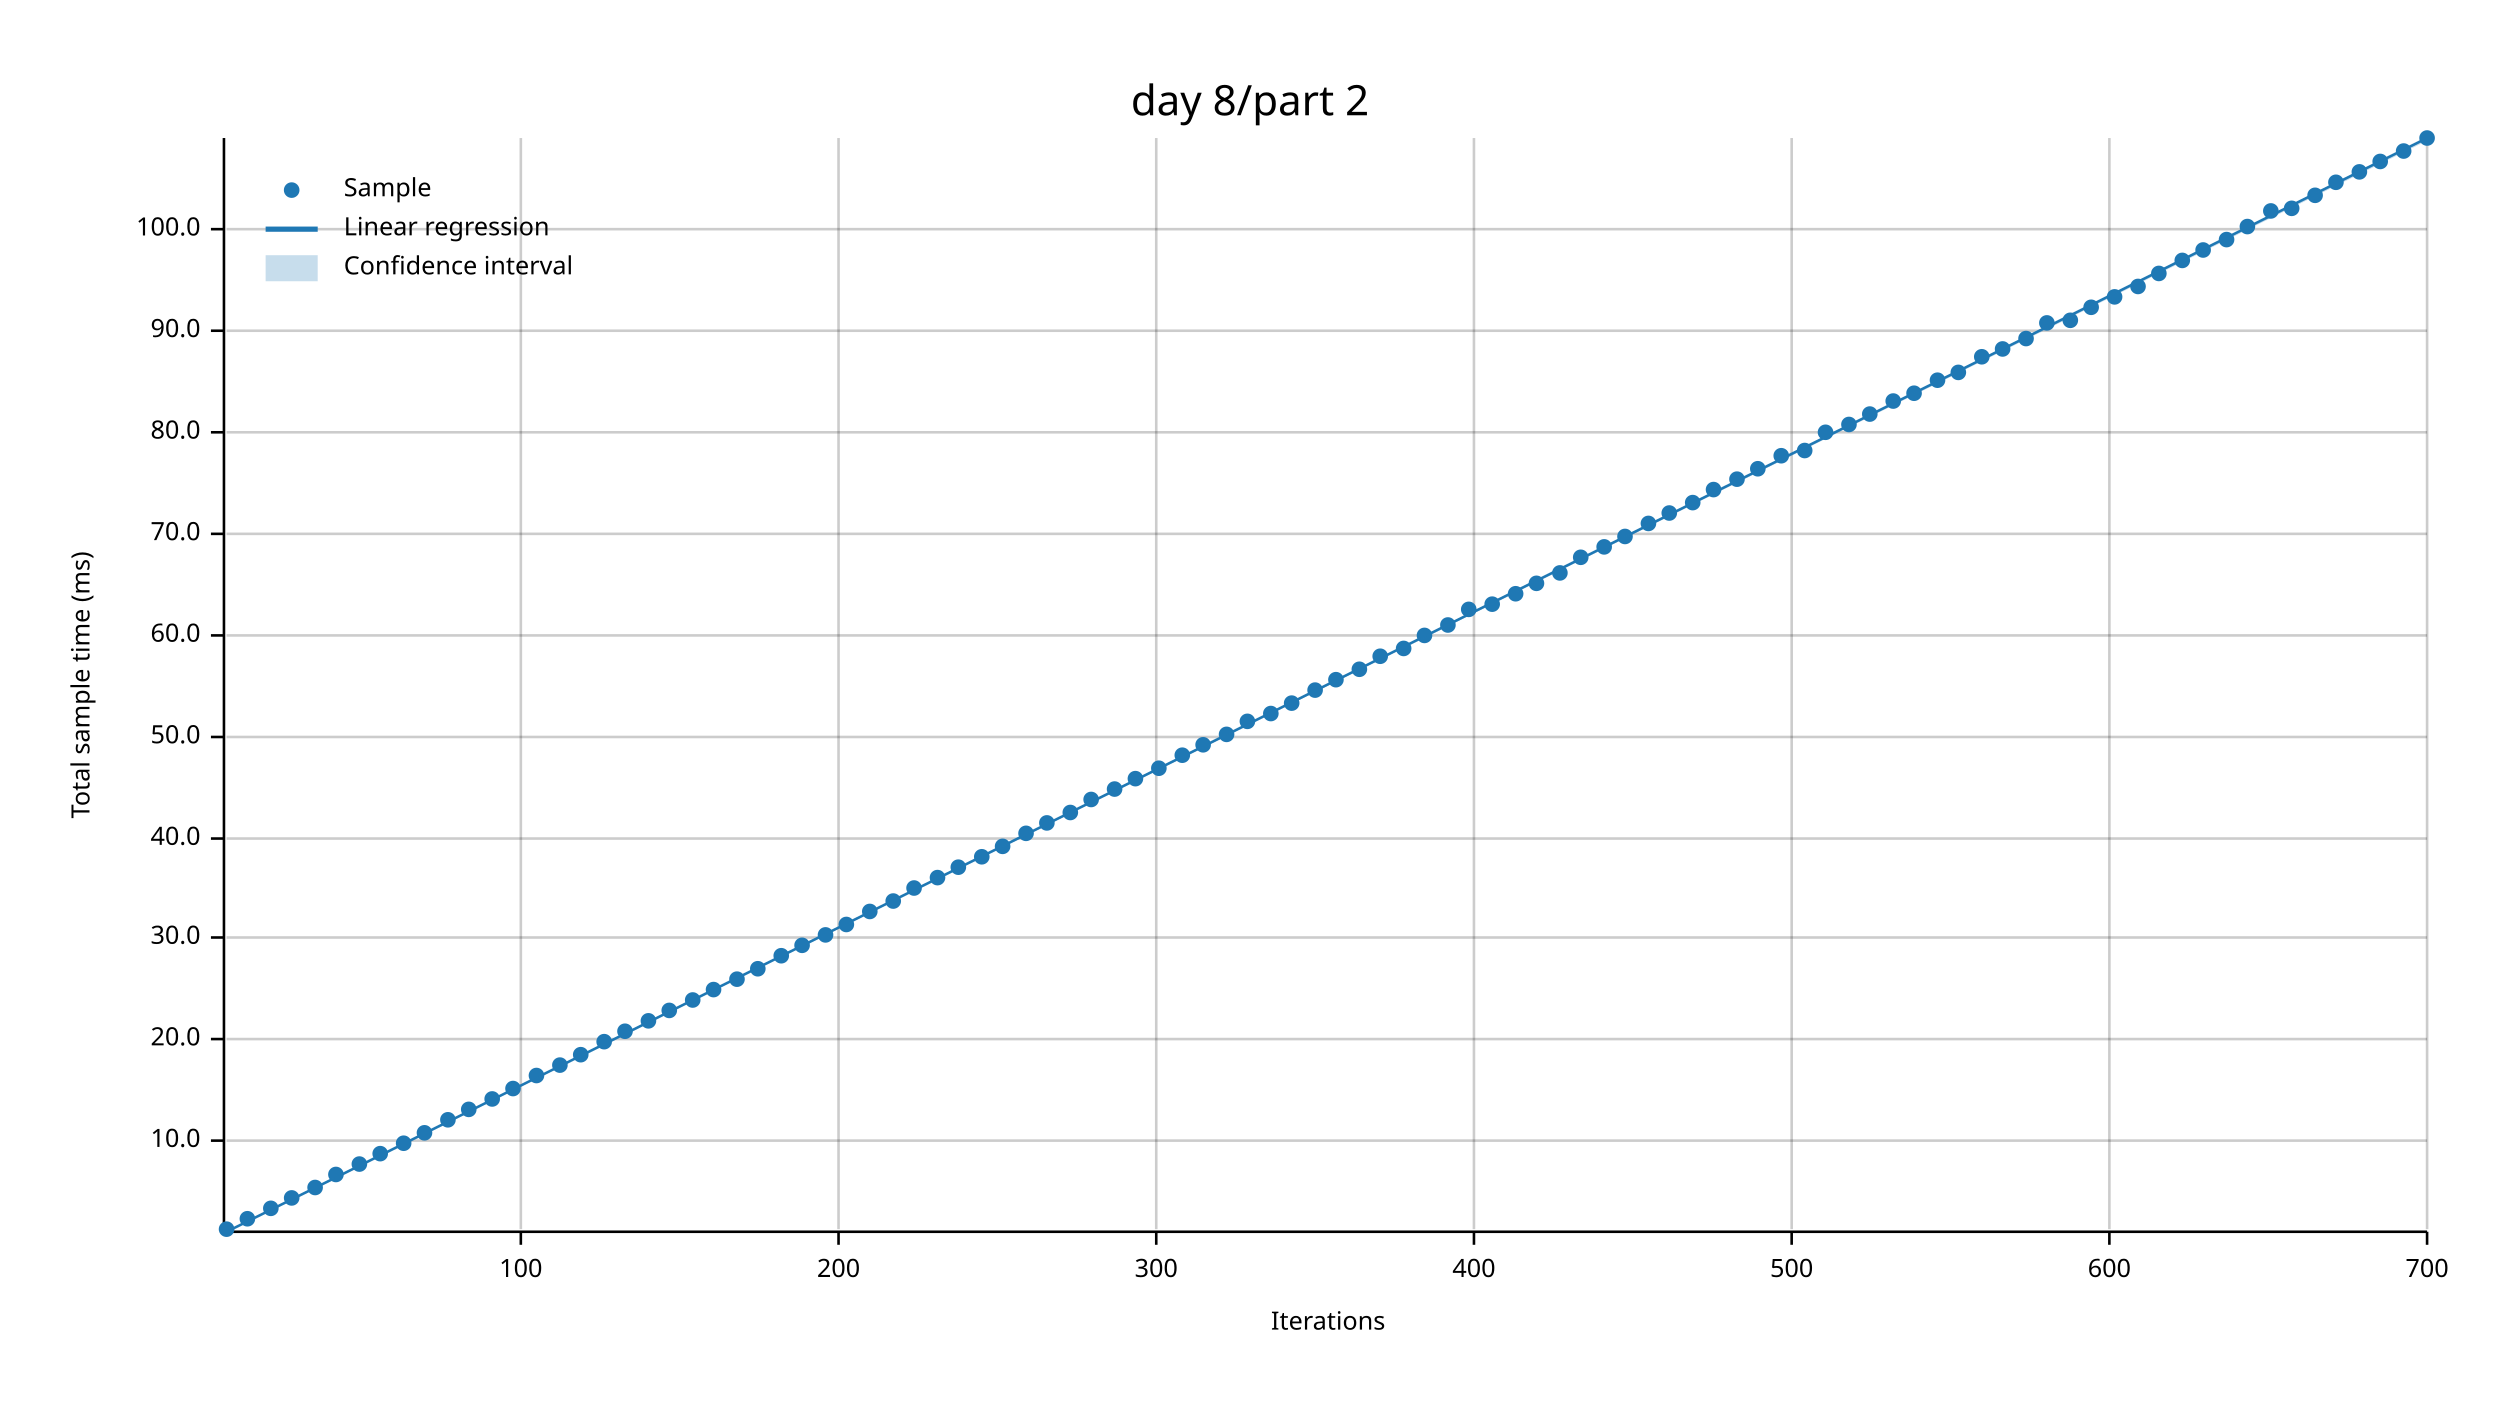
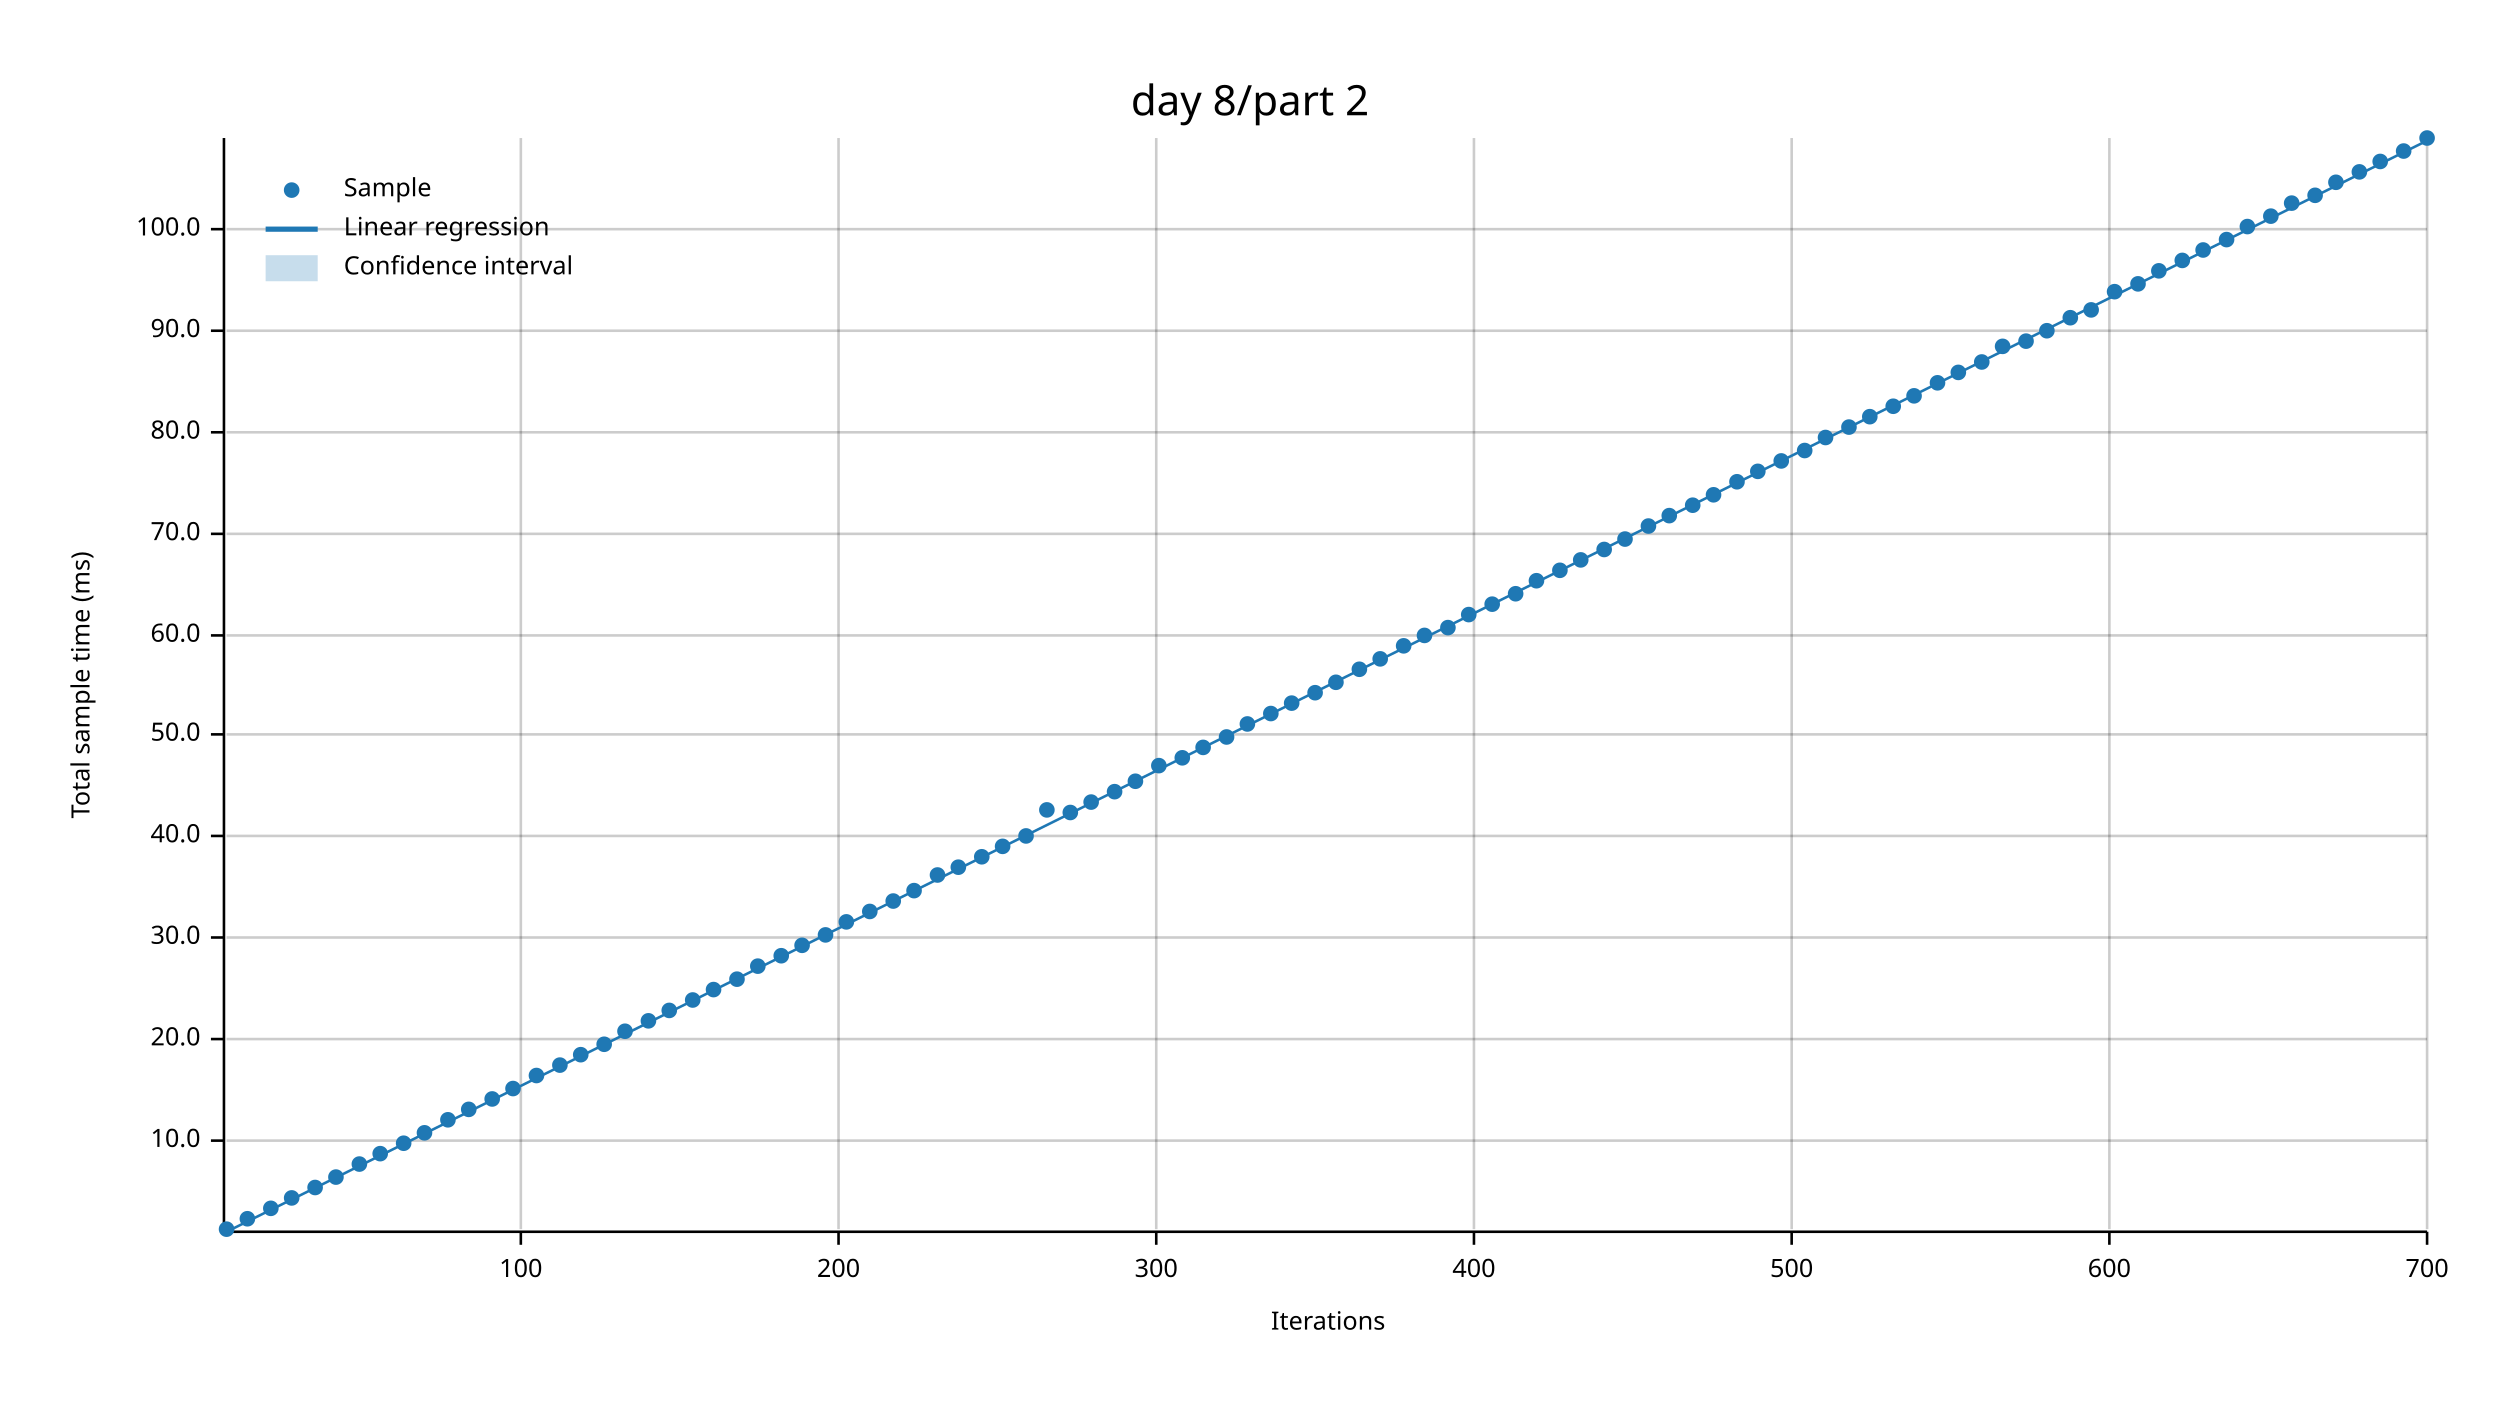
<svg xmlns="http://www.w3.org/2000/svg" width="960" height="540" viewBox="0 0 960 540">
  <text x="480" y="32" dy="0.76em" text-anchor="middle" font-family="sans-serif" font-size="16.129" opacity="1" fill="#000000">
day 8/part 2
</text>
  <text x="27" y="263" dy="0.76em" text-anchor="middle" font-family="sans-serif" font-size="9.677" opacity="1" fill="#000000" transform="rotate(270, 27, 263)">
Total sample time (ms)
</text>
  <text x="510" y="513" dy="-0.5ex" text-anchor="middle" font-family="sans-serif" font-size="9.677" opacity="1" fill="#000000">
Iterations
</text>
  <line opacity="0.2" stroke="#000000" stroke-width="1" x1="200" y1="472" x2="200" y2="53" />
  <line opacity="0.2" stroke="#000000" stroke-width="1" x1="322" y1="472" x2="322" y2="53" />
  <line opacity="0.2" stroke="#000000" stroke-width="1" x1="444" y1="472" x2="444" y2="53" />
  <line opacity="0.2" stroke="#000000" stroke-width="1" x1="566" y1="472" x2="566" y2="53" />
  <line opacity="0.2" stroke="#000000" stroke-width="1" x1="688" y1="472" x2="688" y2="53" />
  <line opacity="0.2" stroke="#000000" stroke-width="1" x1="810" y1="472" x2="810" y2="53" />
  <line opacity="0.2" stroke="#000000" stroke-width="1" x1="932" y1="472" x2="932" y2="53" />
  <line opacity="0.2" stroke="#000000" stroke-width="1" x1="87" y1="438" x2="932" y2="438" />
  <line opacity="0.2" stroke="#000000" stroke-width="1" x1="87" y1="399" x2="932" y2="399" />
  <line opacity="0.2" stroke="#000000" stroke-width="1" x1="87" y1="360" x2="932" y2="360" />
-   <line opacity="0.2" stroke="#000000" stroke-width="1" x1="87" y1="322" x2="932" y2="322" />
-   <line opacity="0.2" stroke="#000000" stroke-width="1" x1="87" y1="283" x2="932" y2="283" />
+   <line opacity="0.2" stroke="#000000" stroke-width="1" x1="87" y1="321" x2="932" y2="321" />
+   <line opacity="0.2" stroke="#000000" stroke-width="1" x1="87" y1="282" x2="932" y2="282" />
  <line opacity="0.2" stroke="#000000" stroke-width="1" x1="87" y1="244" x2="932" y2="244" />
  <line opacity="0.2" stroke="#000000" stroke-width="1" x1="87" y1="205" x2="932" y2="205" />
  <line opacity="0.2" stroke="#000000" stroke-width="1" x1="87" y1="166" x2="932" y2="166" />
  <line opacity="0.2" stroke="#000000" stroke-width="1" x1="87" y1="127" x2="932" y2="127" />
  <line opacity="0.2" stroke="#000000" stroke-width="1" x1="87" y1="88" x2="932" y2="88" />
  <polyline fill="none" opacity="1" stroke="#000000" stroke-width="1" points="86,53 86,472 " />
  <text x="77" y="438" dy="0.5ex" text-anchor="end" font-family="sans-serif" font-size="9.677" opacity="1" fill="#000000">
10.0
</text>
  <polyline fill="none" opacity="1" stroke="#000000" stroke-width="1" points="81,438 86,438 " />
  <text x="77" y="399" dy="0.5ex" text-anchor="end" font-family="sans-serif" font-size="9.677" opacity="1" fill="#000000">
20.0
</text>
  <polyline fill="none" opacity="1" stroke="#000000" stroke-width="1" points="81,399 86,399 " />
  <text x="77" y="360" dy="0.5ex" text-anchor="end" font-family="sans-serif" font-size="9.677" opacity="1" fill="#000000">
30.0
</text>
  <polyline fill="none" opacity="1" stroke="#000000" stroke-width="1" points="81,360 86,360 " />
-   <text x="77" y="322" dy="0.5ex" text-anchor="end" font-family="sans-serif" font-size="9.677" opacity="1" fill="#000000">
+   <text x="77" y="321" dy="0.5ex" text-anchor="end" font-family="sans-serif" font-size="9.677" opacity="1" fill="#000000">
40.0
</text>
-   <polyline fill="none" opacity="1" stroke="#000000" stroke-width="1" points="81,322 86,322 " />
-   <text x="77" y="283" dy="0.5ex" text-anchor="end" font-family="sans-serif" font-size="9.677" opacity="1" fill="#000000">
+   <polyline fill="none" opacity="1" stroke="#000000" stroke-width="1" points="81,321 86,321 " />
+   <text x="77" y="282" dy="0.5ex" text-anchor="end" font-family="sans-serif" font-size="9.677" opacity="1" fill="#000000">
50.0
</text>
-   <polyline fill="none" opacity="1" stroke="#000000" stroke-width="1" points="81,283 86,283 " />
+   <polyline fill="none" opacity="1" stroke="#000000" stroke-width="1" points="81,282 86,282 " />
  <text x="77" y="244" dy="0.5ex" text-anchor="end" font-family="sans-serif" font-size="9.677" opacity="1" fill="#000000">
60.0
</text>
  <polyline fill="none" opacity="1" stroke="#000000" stroke-width="1" points="81,244 86,244 " />
  <text x="77" y="205" dy="0.5ex" text-anchor="end" font-family="sans-serif" font-size="9.677" opacity="1" fill="#000000">
70.0
</text>
  <polyline fill="none" opacity="1" stroke="#000000" stroke-width="1" points="81,205 86,205 " />
  <text x="77" y="166" dy="0.5ex" text-anchor="end" font-family="sans-serif" font-size="9.677" opacity="1" fill="#000000">
80.0
</text>
  <polyline fill="none" opacity="1" stroke="#000000" stroke-width="1" points="81,166 86,166 " />
  <text x="77" y="127" dy="0.5ex" text-anchor="end" font-family="sans-serif" font-size="9.677" opacity="1" fill="#000000">
90.0
</text>
  <polyline fill="none" opacity="1" stroke="#000000" stroke-width="1" points="81,127 86,127 " />
  <text x="77" y="88" dy="0.5ex" text-anchor="end" font-family="sans-serif" font-size="9.677" opacity="1" fill="#000000">
100.0
</text>
  <polyline fill="none" opacity="1" stroke="#000000" stroke-width="1" points="81,88 86,88 " />
  <polyline fill="none" opacity="1" stroke="#000000" stroke-width="1" points="87,473 932,473 " />
  <text x="200" y="483" dy="0.76em" text-anchor="middle" font-family="sans-serif" font-size="9.677" opacity="1" fill="#000000">
100
</text>
  <polyline fill="none" opacity="1" stroke="#000000" stroke-width="1" points="200,473 200,478 " />
  <text x="322" y="483" dy="0.76em" text-anchor="middle" font-family="sans-serif" font-size="9.677" opacity="1" fill="#000000">
200
</text>
  <polyline fill="none" opacity="1" stroke="#000000" stroke-width="1" points="322,473 322,478 " />
  <text x="444" y="483" dy="0.76em" text-anchor="middle" font-family="sans-serif" font-size="9.677" opacity="1" fill="#000000">
300
</text>
  <polyline fill="none" opacity="1" stroke="#000000" stroke-width="1" points="444,473 444,478 " />
  <text x="566" y="483" dy="0.76em" text-anchor="middle" font-family="sans-serif" font-size="9.677" opacity="1" fill="#000000">
400
</text>
  <polyline fill="none" opacity="1" stroke="#000000" stroke-width="1" points="566,473 566,478 " />
  <text x="688" y="483" dy="0.76em" text-anchor="middle" font-family="sans-serif" font-size="9.677" opacity="1" fill="#000000">
500
</text>
  <polyline fill="none" opacity="1" stroke="#000000" stroke-width="1" points="688,473 688,478 " />
  <text x="810" y="483" dy="0.76em" text-anchor="middle" font-family="sans-serif" font-size="9.677" opacity="1" fill="#000000">
600
</text>
  <polyline fill="none" opacity="1" stroke="#000000" stroke-width="1" points="810,473 810,478 " />
  <text x="932" y="483" dy="0.76em" text-anchor="middle" font-family="sans-serif" font-size="9.677" opacity="1" fill="#000000">
700
</text>
  <polyline fill="none" opacity="1" stroke="#000000" stroke-width="1" points="932,473 932,478 " />
  <circle cx="87" cy="472" r="3" opacity="1" fill="#1F78B4" stroke="none" stroke-width="1" />
  <circle cx="95" cy="468" r="3" opacity="1" fill="#1F78B4" stroke="none" stroke-width="1" />
  <circle cx="104" cy="464" r="3" opacity="1" fill="#1F78B4" stroke="none" stroke-width="1" />
  <circle cx="112" cy="460" r="3" opacity="1" fill="#1F78B4" stroke="none" stroke-width="1" />
  <circle cx="121" cy="456" r="3" opacity="1" fill="#1F78B4" stroke="none" stroke-width="1" />
-   <circle cx="129" cy="451" r="3" opacity="1" fill="#1F78B4" stroke="none" stroke-width="1" />
+   <circle cx="129" cy="452" r="3" opacity="1" fill="#1F78B4" stroke="none" stroke-width="1" />
  <circle cx="138" cy="447" r="3" opacity="1" fill="#1F78B4" stroke="none" stroke-width="1" />
  <circle cx="146" cy="443" r="3" opacity="1" fill="#1F78B4" stroke="none" stroke-width="1" />
  <circle cx="155" cy="439" r="3" opacity="1" fill="#1F78B4" stroke="none" stroke-width="1" />
  <circle cx="163" cy="435" r="3" opacity="1" fill="#1F78B4" stroke="none" stroke-width="1" />
  <circle cx="172" cy="430" r="3" opacity="1" fill="#1F78B4" stroke="none" stroke-width="1" />
  <circle cx="180" cy="426" r="3" opacity="1" fill="#1F78B4" stroke="none" stroke-width="1" />
  <circle cx="189" cy="422" r="3" opacity="1" fill="#1F78B4" stroke="none" stroke-width="1" />
  <circle cx="197" cy="418" r="3" opacity="1" fill="#1F78B4" stroke="none" stroke-width="1" />
  <circle cx="206" cy="413" r="3" opacity="1" fill="#1F78B4" stroke="none" stroke-width="1" />
  <circle cx="215" cy="409" r="3" opacity="1" fill="#1F78B4" stroke="none" stroke-width="1" />
  <circle cx="223" cy="405" r="3" opacity="1" fill="#1F78B4" stroke="none" stroke-width="1" />
-   <circle cx="232" cy="400" r="3" opacity="1" fill="#1F78B4" stroke="none" stroke-width="1" />
+   <circle cx="232" cy="401" r="3" opacity="1" fill="#1F78B4" stroke="none" stroke-width="1" />
  <circle cx="240" cy="396" r="3" opacity="1" fill="#1F78B4" stroke="none" stroke-width="1" />
  <circle cx="249" cy="392" r="3" opacity="1" fill="#1F78B4" stroke="none" stroke-width="1" />
  <circle cx="257" cy="388" r="3" opacity="1" fill="#1F78B4" stroke="none" stroke-width="1" />
  <circle cx="266" cy="384" r="3" opacity="1" fill="#1F78B4" stroke="none" stroke-width="1" />
  <circle cx="274" cy="380" r="3" opacity="1" fill="#1F78B4" stroke="none" stroke-width="1" />
  <circle cx="283" cy="376" r="3" opacity="1" fill="#1F78B4" stroke="none" stroke-width="1" />
-   <circle cx="291" cy="372" r="3" opacity="1" fill="#1F78B4" stroke="none" stroke-width="1" />
+   <circle cx="291" cy="371" r="3" opacity="1" fill="#1F78B4" stroke="none" stroke-width="1" />
  <circle cx="300" cy="367" r="3" opacity="1" fill="#1F78B4" stroke="none" stroke-width="1" />
  <circle cx="308" cy="363" r="3" opacity="1" fill="#1F78B4" stroke="none" stroke-width="1" />
  <circle cx="317" cy="359" r="3" opacity="1" fill="#1F78B4" stroke="none" stroke-width="1" />
-   <circle cx="325" cy="355" r="3" opacity="1" fill="#1F78B4" stroke="none" stroke-width="1" />
+   <circle cx="325" cy="354" r="3" opacity="1" fill="#1F78B4" stroke="none" stroke-width="1" />
  <circle cx="334" cy="350" r="3" opacity="1" fill="#1F78B4" stroke="none" stroke-width="1" />
  <circle cx="343" cy="346" r="3" opacity="1" fill="#1F78B4" stroke="none" stroke-width="1" />
-   <circle cx="351" cy="341" r="3" opacity="1" fill="#1F78B4" stroke="none" stroke-width="1" />
-   <circle cx="360" cy="337" r="3" opacity="1" fill="#1F78B4" stroke="none" stroke-width="1" />
+   <circle cx="351" cy="342" r="3" opacity="1" fill="#1F78B4" stroke="none" stroke-width="1" />
+   <circle cx="360" cy="336" r="3" opacity="1" fill="#1F78B4" stroke="none" stroke-width="1" />
  <circle cx="368" cy="333" r="3" opacity="1" fill="#1F78B4" stroke="none" stroke-width="1" />
  <circle cx="377" cy="329" r="3" opacity="1" fill="#1F78B4" stroke="none" stroke-width="1" />
  <circle cx="385" cy="325" r="3" opacity="1" fill="#1F78B4" stroke="none" stroke-width="1" />
-   <circle cx="394" cy="320" r="3" opacity="1" fill="#1F78B4" stroke="none" stroke-width="1" />
-   <circle cx="402" cy="316" r="3" opacity="1" fill="#1F78B4" stroke="none" stroke-width="1" />
+   <circle cx="394" cy="321" r="3" opacity="1" fill="#1F78B4" stroke="none" stroke-width="1" />
+   <circle cx="402" cy="311" r="3" opacity="1" fill="#1F78B4" stroke="none" stroke-width="1" />
  <circle cx="411" cy="312" r="3" opacity="1" fill="#1F78B4" stroke="none" stroke-width="1" />
-   <circle cx="419" cy="307" r="3" opacity="1" fill="#1F78B4" stroke="none" stroke-width="1" />
-   <circle cx="428" cy="303" r="3" opacity="1" fill="#1F78B4" stroke="none" stroke-width="1" />
-   <circle cx="436" cy="299" r="3" opacity="1" fill="#1F78B4" stroke="none" stroke-width="1" />
-   <circle cx="445" cy="295" r="3" opacity="1" fill="#1F78B4" stroke="none" stroke-width="1" />
-   <circle cx="454" cy="290" r="3" opacity="1" fill="#1F78B4" stroke="none" stroke-width="1" />
-   <circle cx="462" cy="286" r="3" opacity="1" fill="#1F78B4" stroke="none" stroke-width="1" />
-   <circle cx="471" cy="282" r="3" opacity="1" fill="#1F78B4" stroke="none" stroke-width="1" />
-   <circle cx="479" cy="277" r="3" opacity="1" fill="#1F78B4" stroke="none" stroke-width="1" />
+   <circle cx="419" cy="308" r="3" opacity="1" fill="#1F78B4" stroke="none" stroke-width="1" />
+   <circle cx="428" cy="304" r="3" opacity="1" fill="#1F78B4" stroke="none" stroke-width="1" />
+   <circle cx="436" cy="300" r="3" opacity="1" fill="#1F78B4" stroke="none" stroke-width="1" />
+   <circle cx="445" cy="294" r="3" opacity="1" fill="#1F78B4" stroke="none" stroke-width="1" />
+   <circle cx="454" cy="291" r="3" opacity="1" fill="#1F78B4" stroke="none" stroke-width="1" />
+   <circle cx="462" cy="287" r="3" opacity="1" fill="#1F78B4" stroke="none" stroke-width="1" />
+   <circle cx="471" cy="283" r="3" opacity="1" fill="#1F78B4" stroke="none" stroke-width="1" />
+   <circle cx="479" cy="278" r="3" opacity="1" fill="#1F78B4" stroke="none" stroke-width="1" />
  <circle cx="488" cy="274" r="3" opacity="1" fill="#1F78B4" stroke="none" stroke-width="1" />
  <circle cx="496" cy="270" r="3" opacity="1" fill="#1F78B4" stroke="none" stroke-width="1" />
-   <circle cx="505" cy="265" r="3" opacity="1" fill="#1F78B4" stroke="none" stroke-width="1" />
-   <circle cx="513" cy="261" r="3" opacity="1" fill="#1F78B4" stroke="none" stroke-width="1" />
+   <circle cx="505" cy="266" r="3" opacity="1" fill="#1F78B4" stroke="none" stroke-width="1" />
+   <circle cx="513" cy="262" r="3" opacity="1" fill="#1F78B4" stroke="none" stroke-width="1" />
  <circle cx="522" cy="257" r="3" opacity="1" fill="#1F78B4" stroke="none" stroke-width="1" />
-   <circle cx="530" cy="252" r="3" opacity="1" fill="#1F78B4" stroke="none" stroke-width="1" />
-   <circle cx="539" cy="249" r="3" opacity="1" fill="#1F78B4" stroke="none" stroke-width="1" />
+   <circle cx="530" cy="253" r="3" opacity="1" fill="#1F78B4" stroke="none" stroke-width="1" />
+   <circle cx="539" cy="248" r="3" opacity="1" fill="#1F78B4" stroke="none" stroke-width="1" />
  <circle cx="547" cy="244" r="3" opacity="1" fill="#1F78B4" stroke="none" stroke-width="1" />
-   <circle cx="556" cy="240" r="3" opacity="1" fill="#1F78B4" stroke="none" stroke-width="1" />
-   <circle cx="564" cy="234" r="3" opacity="1" fill="#1F78B4" stroke="none" stroke-width="1" />
+   <circle cx="556" cy="241" r="3" opacity="1" fill="#1F78B4" stroke="none" stroke-width="1" />
+   <circle cx="564" cy="236" r="3" opacity="1" fill="#1F78B4" stroke="none" stroke-width="1" />
  <circle cx="573" cy="232" r="3" opacity="1" fill="#1F78B4" stroke="none" stroke-width="1" />
  <circle cx="582" cy="228" r="3" opacity="1" fill="#1F78B4" stroke="none" stroke-width="1" />
-   <circle cx="590" cy="224" r="3" opacity="1" fill="#1F78B4" stroke="none" stroke-width="1" />
-   <circle cx="599" cy="220" r="3" opacity="1" fill="#1F78B4" stroke="none" stroke-width="1" />
-   <circle cx="607" cy="214" r="3" opacity="1" fill="#1F78B4" stroke="none" stroke-width="1" />
-   <circle cx="616" cy="210" r="3" opacity="1" fill="#1F78B4" stroke="none" stroke-width="1" />
-   <circle cx="624" cy="206" r="3" opacity="1" fill="#1F78B4" stroke="none" stroke-width="1" />
-   <circle cx="633" cy="201" r="3" opacity="1" fill="#1F78B4" stroke="none" stroke-width="1" />
-   <circle cx="641" cy="197" r="3" opacity="1" fill="#1F78B4" stroke="none" stroke-width="1" />
-   <circle cx="650" cy="193" r="3" opacity="1" fill="#1F78B4" stroke="none" stroke-width="1" />
-   <circle cx="658" cy="188" r="3" opacity="1" fill="#1F78B4" stroke="none" stroke-width="1" />
-   <circle cx="667" cy="184" r="3" opacity="1" fill="#1F78B4" stroke="none" stroke-width="1" />
-   <circle cx="675" cy="180" r="3" opacity="1" fill="#1F78B4" stroke="none" stroke-width="1" />
-   <circle cx="684" cy="175" r="3" opacity="1" fill="#1F78B4" stroke="none" stroke-width="1" />
+   <circle cx="590" cy="223" r="3" opacity="1" fill="#1F78B4" stroke="none" stroke-width="1" />
+   <circle cx="599" cy="219" r="3" opacity="1" fill="#1F78B4" stroke="none" stroke-width="1" />
+   <circle cx="607" cy="215" r="3" opacity="1" fill="#1F78B4" stroke="none" stroke-width="1" />
+   <circle cx="616" cy="211" r="3" opacity="1" fill="#1F78B4" stroke="none" stroke-width="1" />
+   <circle cx="624" cy="207" r="3" opacity="1" fill="#1F78B4" stroke="none" stroke-width="1" />
+   <circle cx="633" cy="202" r="3" opacity="1" fill="#1F78B4" stroke="none" stroke-width="1" />
+   <circle cx="641" cy="198" r="3" opacity="1" fill="#1F78B4" stroke="none" stroke-width="1" />
+   <circle cx="650" cy="194" r="3" opacity="1" fill="#1F78B4" stroke="none" stroke-width="1" />
+   <circle cx="658" cy="190" r="3" opacity="1" fill="#1F78B4" stroke="none" stroke-width="1" />
+   <circle cx="667" cy="185" r="3" opacity="1" fill="#1F78B4" stroke="none" stroke-width="1" />
+   <circle cx="675" cy="181" r="3" opacity="1" fill="#1F78B4" stroke="none" stroke-width="1" />
+   <circle cx="684" cy="177" r="3" opacity="1" fill="#1F78B4" stroke="none" stroke-width="1" />
  <circle cx="693" cy="173" r="3" opacity="1" fill="#1F78B4" stroke="none" stroke-width="1" />
-   <circle cx="701" cy="166" r="3" opacity="1" fill="#1F78B4" stroke="none" stroke-width="1" />
-   <circle cx="710" cy="163" r="3" opacity="1" fill="#1F78B4" stroke="none" stroke-width="1" />
-   <circle cx="718" cy="159" r="3" opacity="1" fill="#1F78B4" stroke="none" stroke-width="1" />
-   <circle cx="727" cy="154" r="3" opacity="1" fill="#1F78B4" stroke="none" stroke-width="1" />
-   <circle cx="735" cy="151" r="3" opacity="1" fill="#1F78B4" stroke="none" stroke-width="1" />
-   <circle cx="744" cy="146" r="3" opacity="1" fill="#1F78B4" stroke="none" stroke-width="1" />
+   <circle cx="701" cy="168" r="3" opacity="1" fill="#1F78B4" stroke="none" stroke-width="1" />
+   <circle cx="710" cy="164" r="3" opacity="1" fill="#1F78B4" stroke="none" stroke-width="1" />
+   <circle cx="718" cy="160" r="3" opacity="1" fill="#1F78B4" stroke="none" stroke-width="1" />
+   <circle cx="727" cy="156" r="3" opacity="1" fill="#1F78B4" stroke="none" stroke-width="1" />
+   <circle cx="735" cy="152" r="3" opacity="1" fill="#1F78B4" stroke="none" stroke-width="1" />
+   <circle cx="744" cy="147" r="3" opacity="1" fill="#1F78B4" stroke="none" stroke-width="1" />
  <circle cx="752" cy="143" r="3" opacity="1" fill="#1F78B4" stroke="none" stroke-width="1" />
-   <circle cx="761" cy="137" r="3" opacity="1" fill="#1F78B4" stroke="none" stroke-width="1" />
-   <circle cx="769" cy="134" r="3" opacity="1" fill="#1F78B4" stroke="none" stroke-width="1" />
-   <circle cx="778" cy="130" r="3" opacity="1" fill="#1F78B4" stroke="none" stroke-width="1" />
-   <circle cx="786" cy="124" r="3" opacity="1" fill="#1F78B4" stroke="none" stroke-width="1" />
-   <circle cx="795" cy="123" r="3" opacity="1" fill="#1F78B4" stroke="none" stroke-width="1" />
-   <circle cx="803" cy="118" r="3" opacity="1" fill="#1F78B4" stroke="none" stroke-width="1" />
-   <circle cx="812" cy="114" r="3" opacity="1" fill="#1F78B4" stroke="none" stroke-width="1" />
-   <circle cx="821" cy="110" r="3" opacity="1" fill="#1F78B4" stroke="none" stroke-width="1" />
-   <circle cx="829" cy="105" r="3" opacity="1" fill="#1F78B4" stroke="none" stroke-width="1" />
+   <circle cx="761" cy="139" r="3" opacity="1" fill="#1F78B4" stroke="none" stroke-width="1" />
+   <circle cx="769" cy="133" r="3" opacity="1" fill="#1F78B4" stroke="none" stroke-width="1" />
+   <circle cx="778" cy="131" r="3" opacity="1" fill="#1F78B4" stroke="none" stroke-width="1" />
+   <circle cx="786" cy="127" r="3" opacity="1" fill="#1F78B4" stroke="none" stroke-width="1" />
+   <circle cx="795" cy="122" r="3" opacity="1" fill="#1F78B4" stroke="none" stroke-width="1" />
+   <circle cx="803" cy="119" r="3" opacity="1" fill="#1F78B4" stroke="none" stroke-width="1" />
+   <circle cx="812" cy="112" r="3" opacity="1" fill="#1F78B4" stroke="none" stroke-width="1" />
+   <circle cx="821" cy="109" r="3" opacity="1" fill="#1F78B4" stroke="none" stroke-width="1" />
+   <circle cx="829" cy="104" r="3" opacity="1" fill="#1F78B4" stroke="none" stroke-width="1" />
  <circle cx="838" cy="100" r="3" opacity="1" fill="#1F78B4" stroke="none" stroke-width="1" />
  <circle cx="846" cy="96" r="3" opacity="1" fill="#1F78B4" stroke="none" stroke-width="1" />
  <circle cx="855" cy="92" r="3" opacity="1" fill="#1F78B4" stroke="none" stroke-width="1" />
  <circle cx="863" cy="87" r="3" opacity="1" fill="#1F78B4" stroke="none" stroke-width="1" />
-   <circle cx="872" cy="81" r="3" opacity="1" fill="#1F78B4" stroke="none" stroke-width="1" />
-   <circle cx="880" cy="80" r="3" opacity="1" fill="#1F78B4" stroke="none" stroke-width="1" />
+   <circle cx="872" cy="83" r="3" opacity="1" fill="#1F78B4" stroke="none" stroke-width="1" />
+   <circle cx="880" cy="78" r="3" opacity="1" fill="#1F78B4" stroke="none" stroke-width="1" />
  <circle cx="889" cy="75" r="3" opacity="1" fill="#1F78B4" stroke="none" stroke-width="1" />
  <circle cx="897" cy="70" r="3" opacity="1" fill="#1F78B4" stroke="none" stroke-width="1" />
  <circle cx="906" cy="66" r="3" opacity="1" fill="#1F78B4" stroke="none" stroke-width="1" />
  <circle cx="914" cy="62" r="3" opacity="1" fill="#1F78B4" stroke="none" stroke-width="1" />
  <circle cx="923" cy="58" r="3" opacity="1" fill="#1F78B4" stroke="none" stroke-width="1" />
  <circle cx="932" cy="53" r="3" opacity="1" fill="#1F78B4" stroke="none" stroke-width="1" />
-   <polyline fill="none" opacity="1" stroke="#1F78B4" stroke-width="1" points="87,473 932,53 " />
-   <polygon opacity="0.25" fill="#1F78B4" points="87,473 932,54 932,53 " />
+   <polyline fill="none" opacity="1" stroke="#1F78B4" stroke-width="1" points="87,473 932,54 " />
+   <polygon opacity="0.25" fill="#1F78B4" points="87,473 932,54 932,54 " />
  <text x="132" y="68" dy="0.76em" text-anchor="start" font-family="sans-serif" font-size="9.677" opacity="1" fill="#000000">
Sample
</text>
  <text x="132" y="83" dy="0.76em" text-anchor="start" font-family="sans-serif" font-size="9.677" opacity="1" fill="#000000">
Linear regression
</text>
  <text x="132" y="98" dy="0.76em" text-anchor="start" font-family="sans-serif" font-size="9.677" opacity="1" fill="#000000">
Confidence interval
</text>
  <circle cx="112" cy="73" r="3" opacity="1" fill="#1F78B4" stroke="none" stroke-width="1" />
  <polyline fill="none" opacity="1" stroke="#1F78B4" stroke-width="2" points="102,88 122,88 " />
  <rect x="102" y="98" width="20" height="10" opacity="0.25" fill="#1F78B4" stroke="none" />
</svg>
